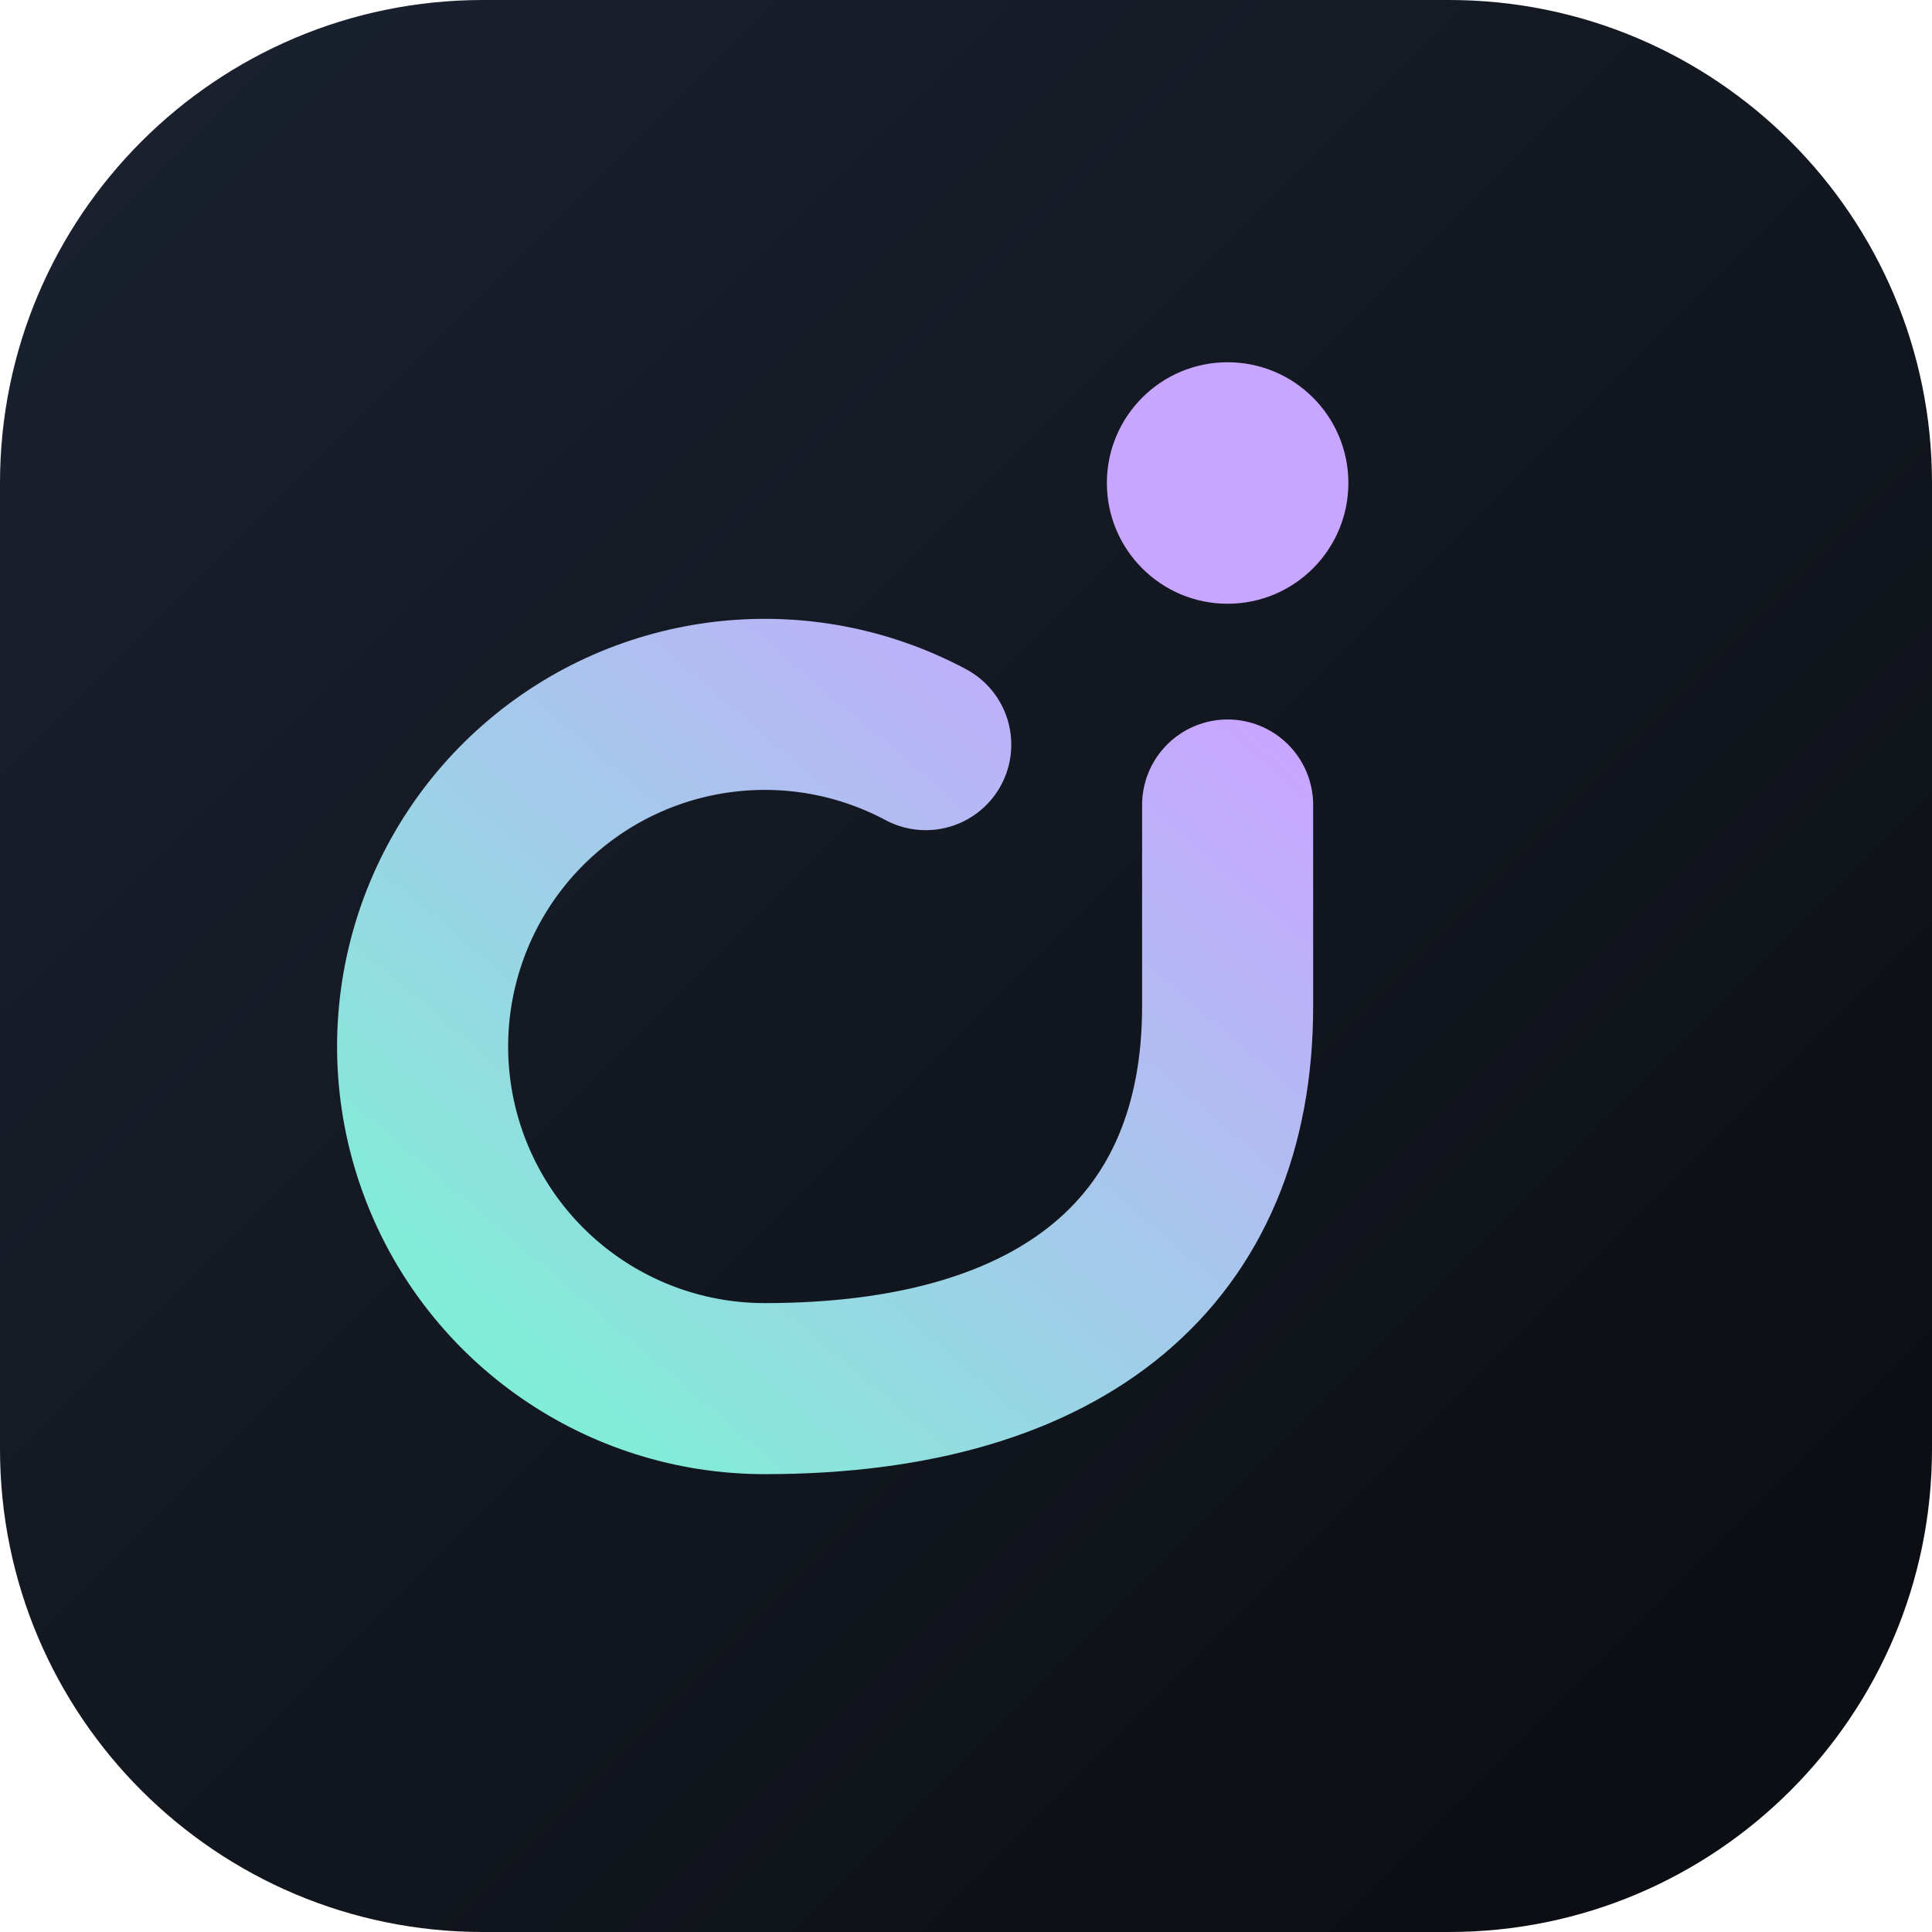
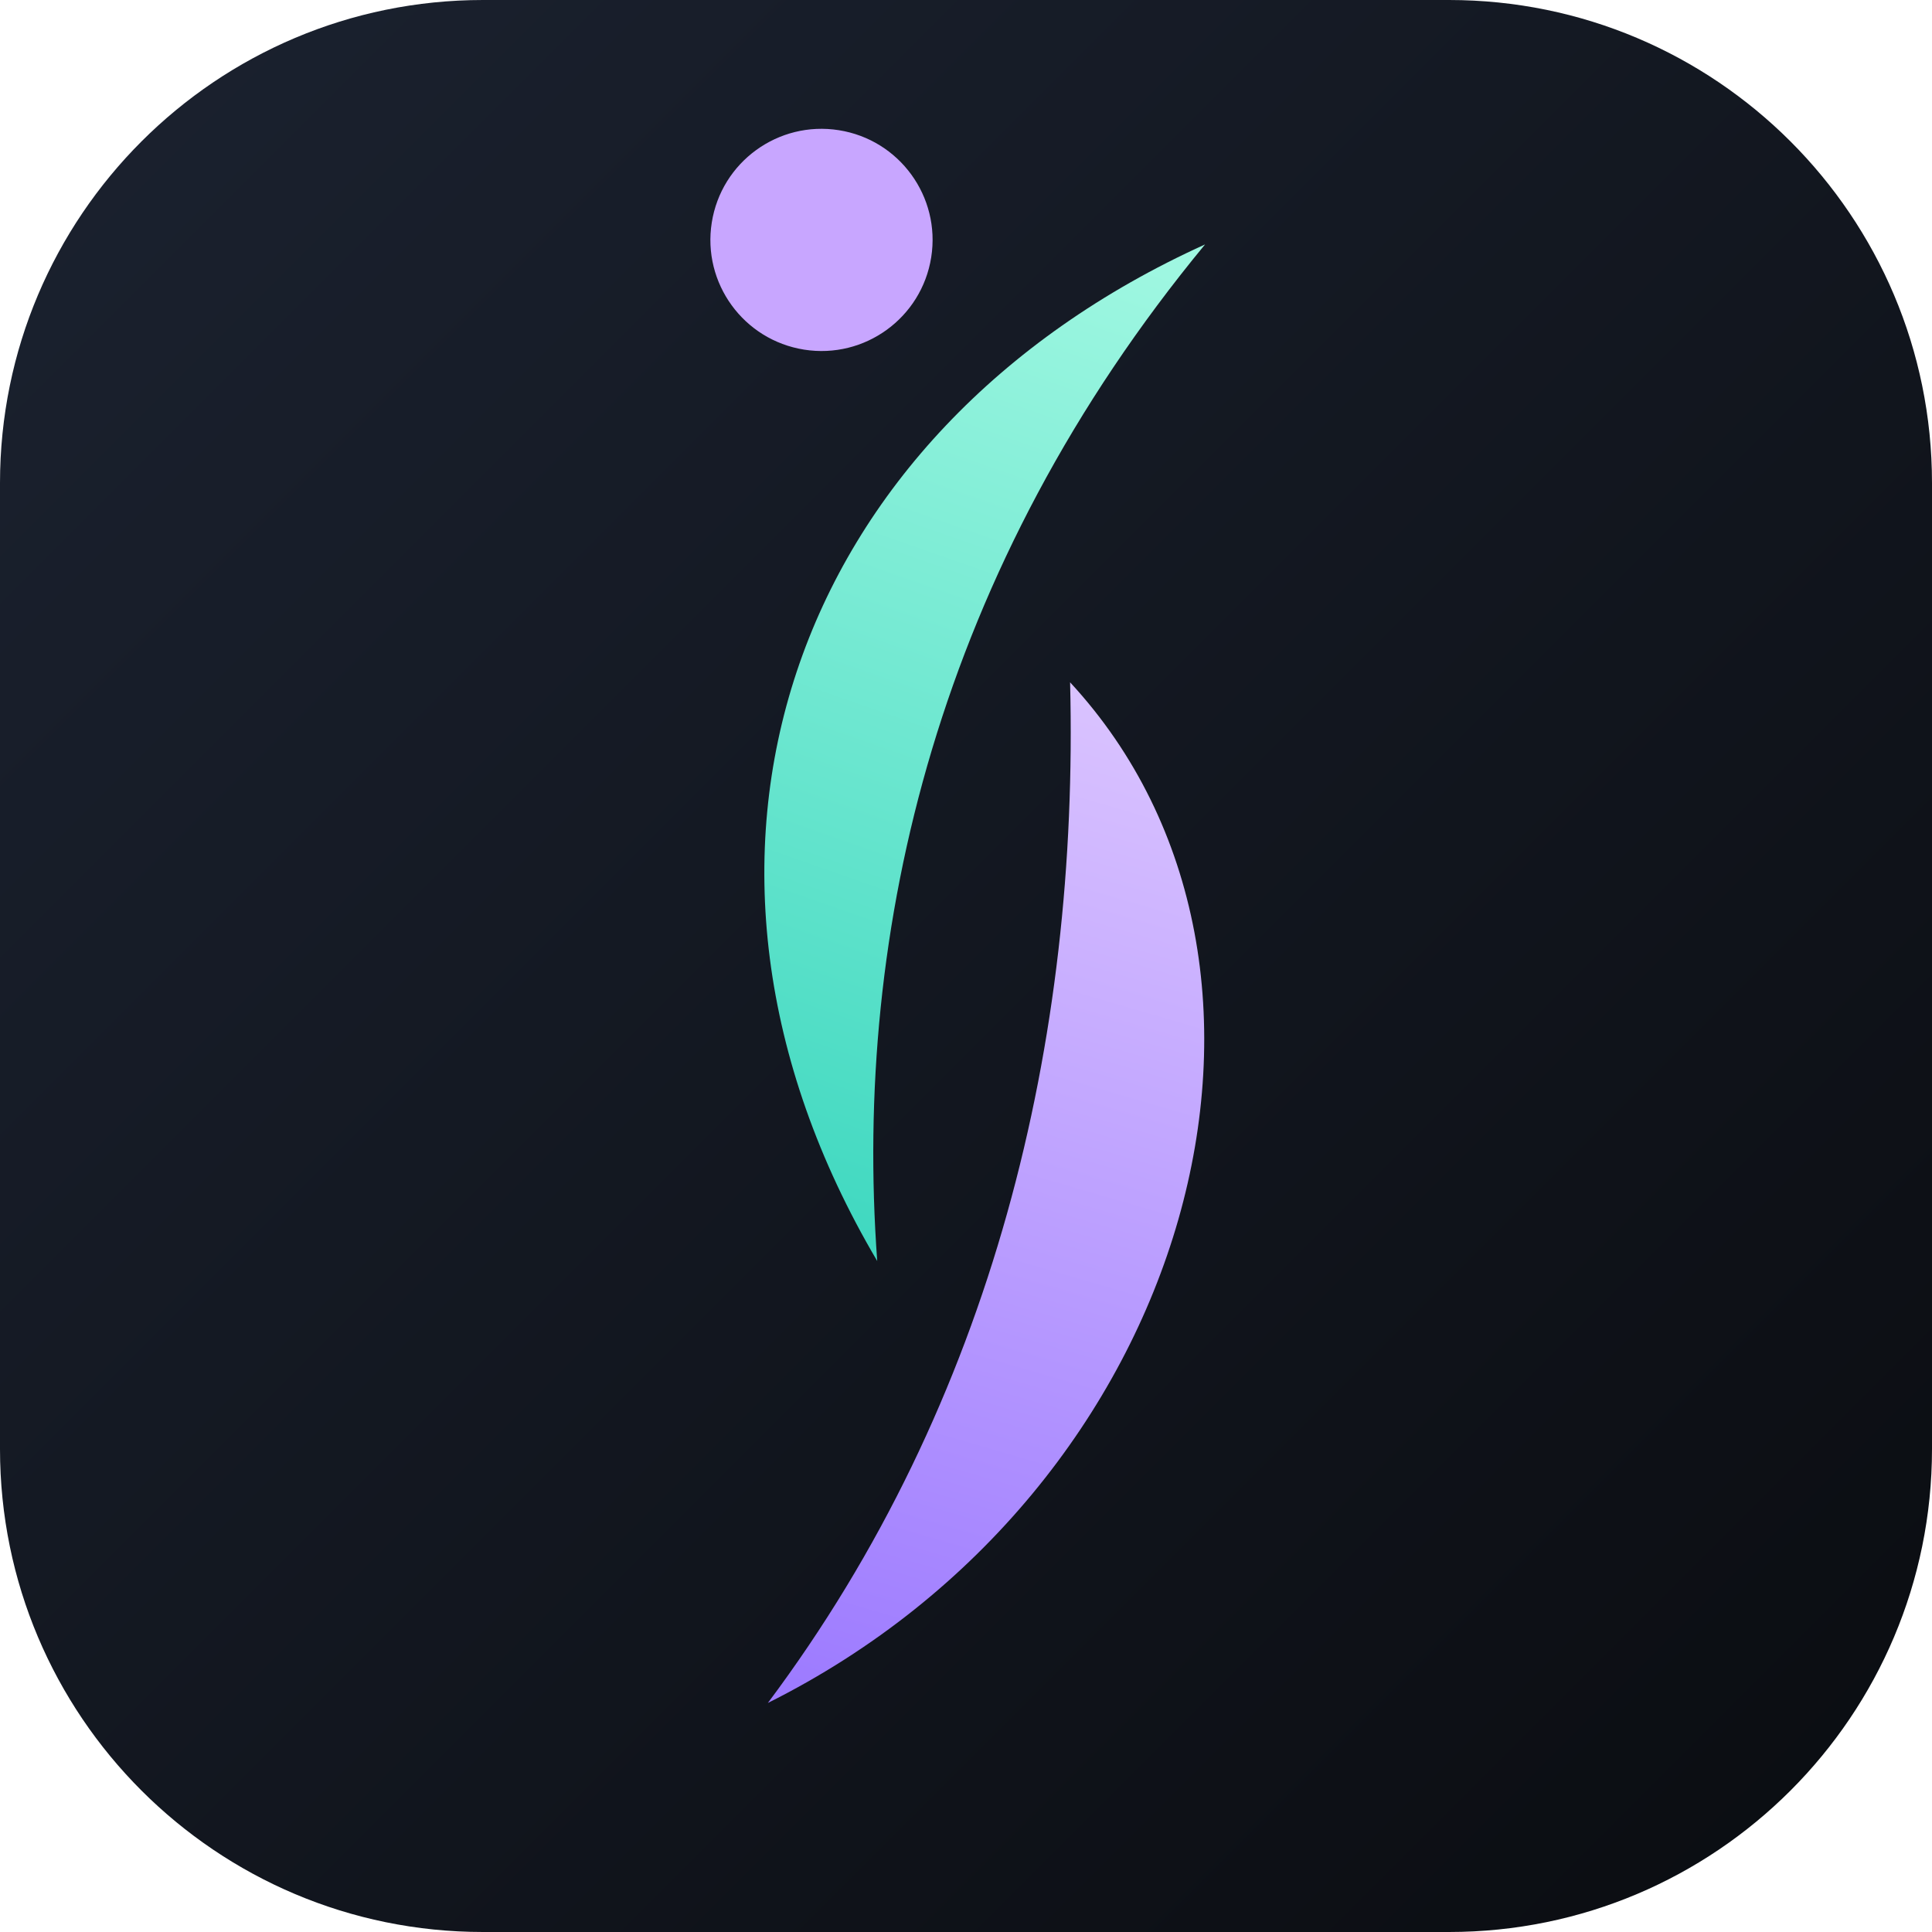
<svg xmlns="http://www.w3.org/2000/svg" viewBox="0 0 96 96">
+   <style>.c1{stop-color:#9ff7e1}.c2{stop-color:#3fd8c0}.j1{stop-color:#d9c2ff}.j2{stop-color:#9d7bff}.d{fill:#c8a6ff}</style>
  <defs>
    <linearGradient id="bg" x1="0" y1="0" x2="1" y2="1">
      <stop offset="0" stop-color="#1b2230" />
      <stop offset="1" stop-color="#0a0c10" />
    </linearGradient>
-     <linearGradient id="cj" x1="0" y1="1" x2="1" y2="0">
-       <stop offset="0" stop-color="#7cf2d4" />
-       <stop offset="1" stop-color="#c8a6ff" />
+     <linearGradient id="c" gradientUnits="userSpaceOnUse" x1="50" y1="9" x2="40" y2="64">
+       <stop offset="0" class="c1" />
+       <stop offset="1" class="c2" />
+     </linearGradient>
+     <linearGradient id="j" gradientUnits="userSpaceOnUse" x1="55" y1="34" x2="48" y2="89">
+       <stop offset="0" class="j1" />
+       <stop offset="1" class="j2" />
    </linearGradient>
  </defs>
  <rect width="96" height="96" rx="24" fill="url(#bg)" />
-   <path d="M46 37 A17 17 0 1 0 38 69 C53 69 61 62 61 50 L61 40" fill="none" stroke="url(#cj)" stroke-width="8.5" stroke-linecap="round" />
-   <circle cx="61" cy="24" r="6" fill="#c8a6ff" />
+   <g transform="translate(48 48) scale(.92) translate(-50 -49) rotate(9 50 50)">
+     <path d="M56.5 8.5C36 22 31.5 46 47.6 65.5C43.5 48 45 28 56.5 8.5Z" fill="url(#c)" />
+     <path d="M53 33C69.5 46 66.5 75 45.5 90C55 72 56.5 52 53 33Z" fill="url(#j)" />
+     <circle cx="36" cy="11.5" r="6" class="d" />
+   </g>
</svg>
